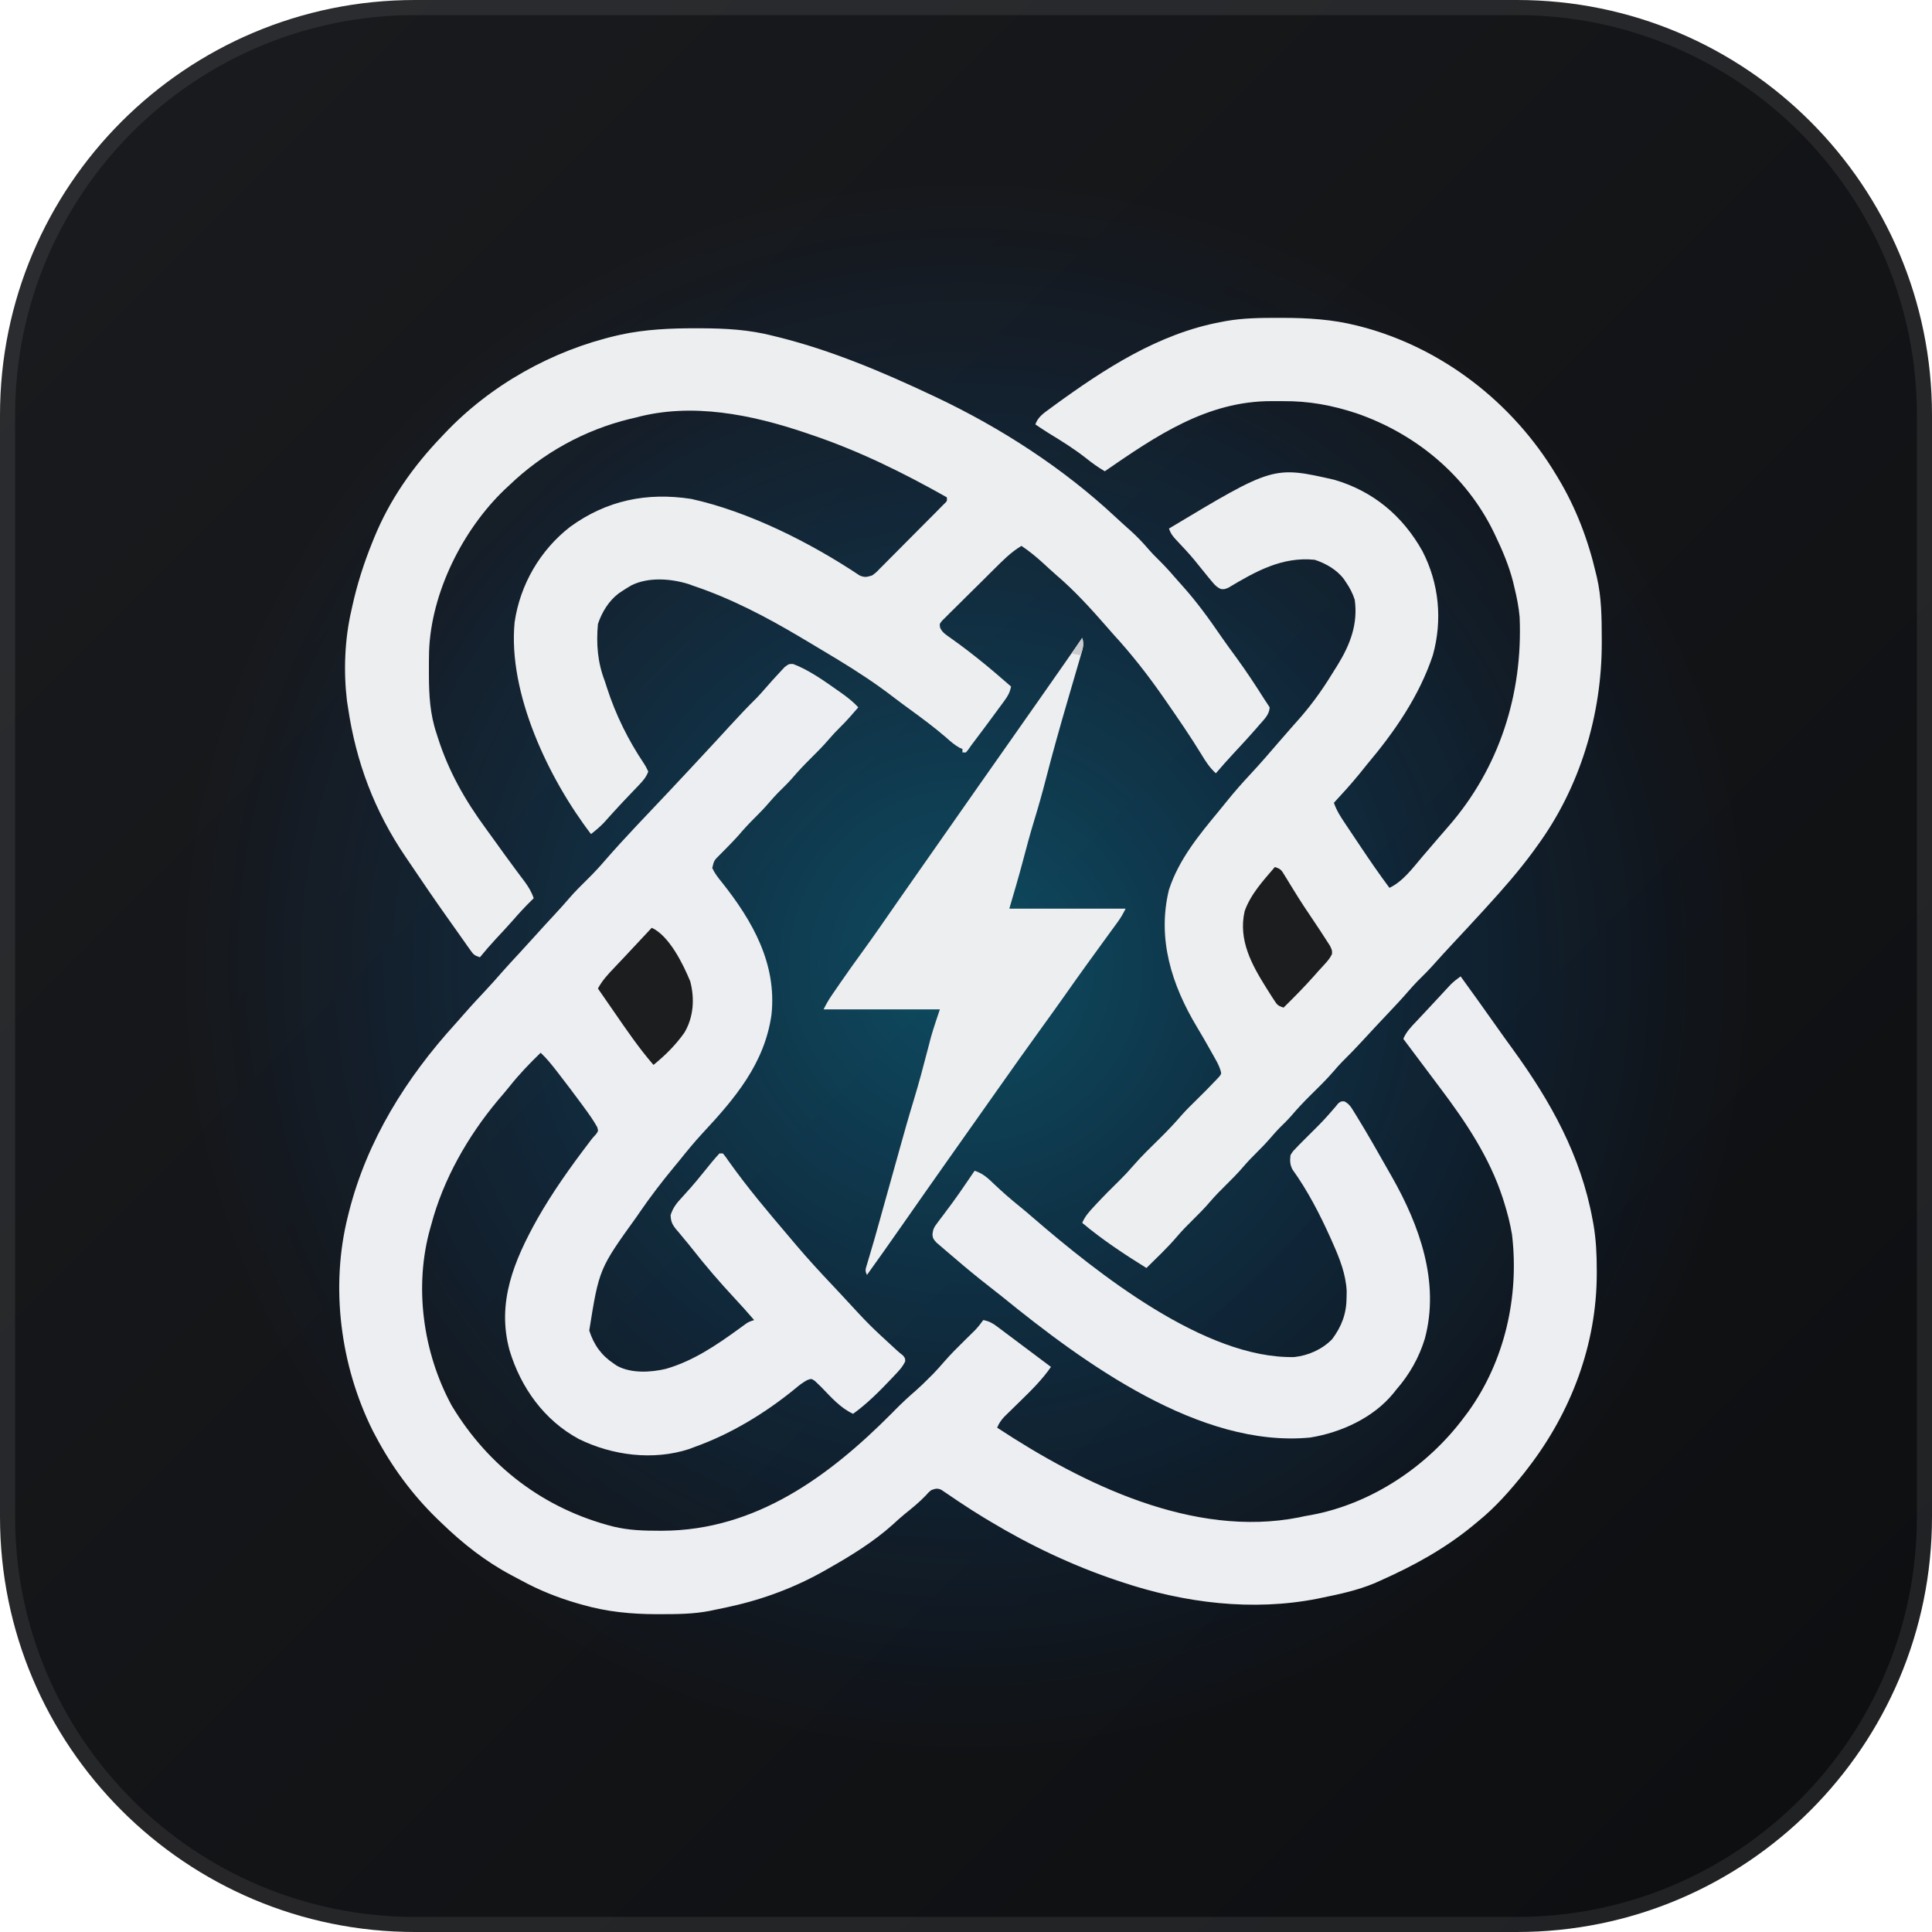
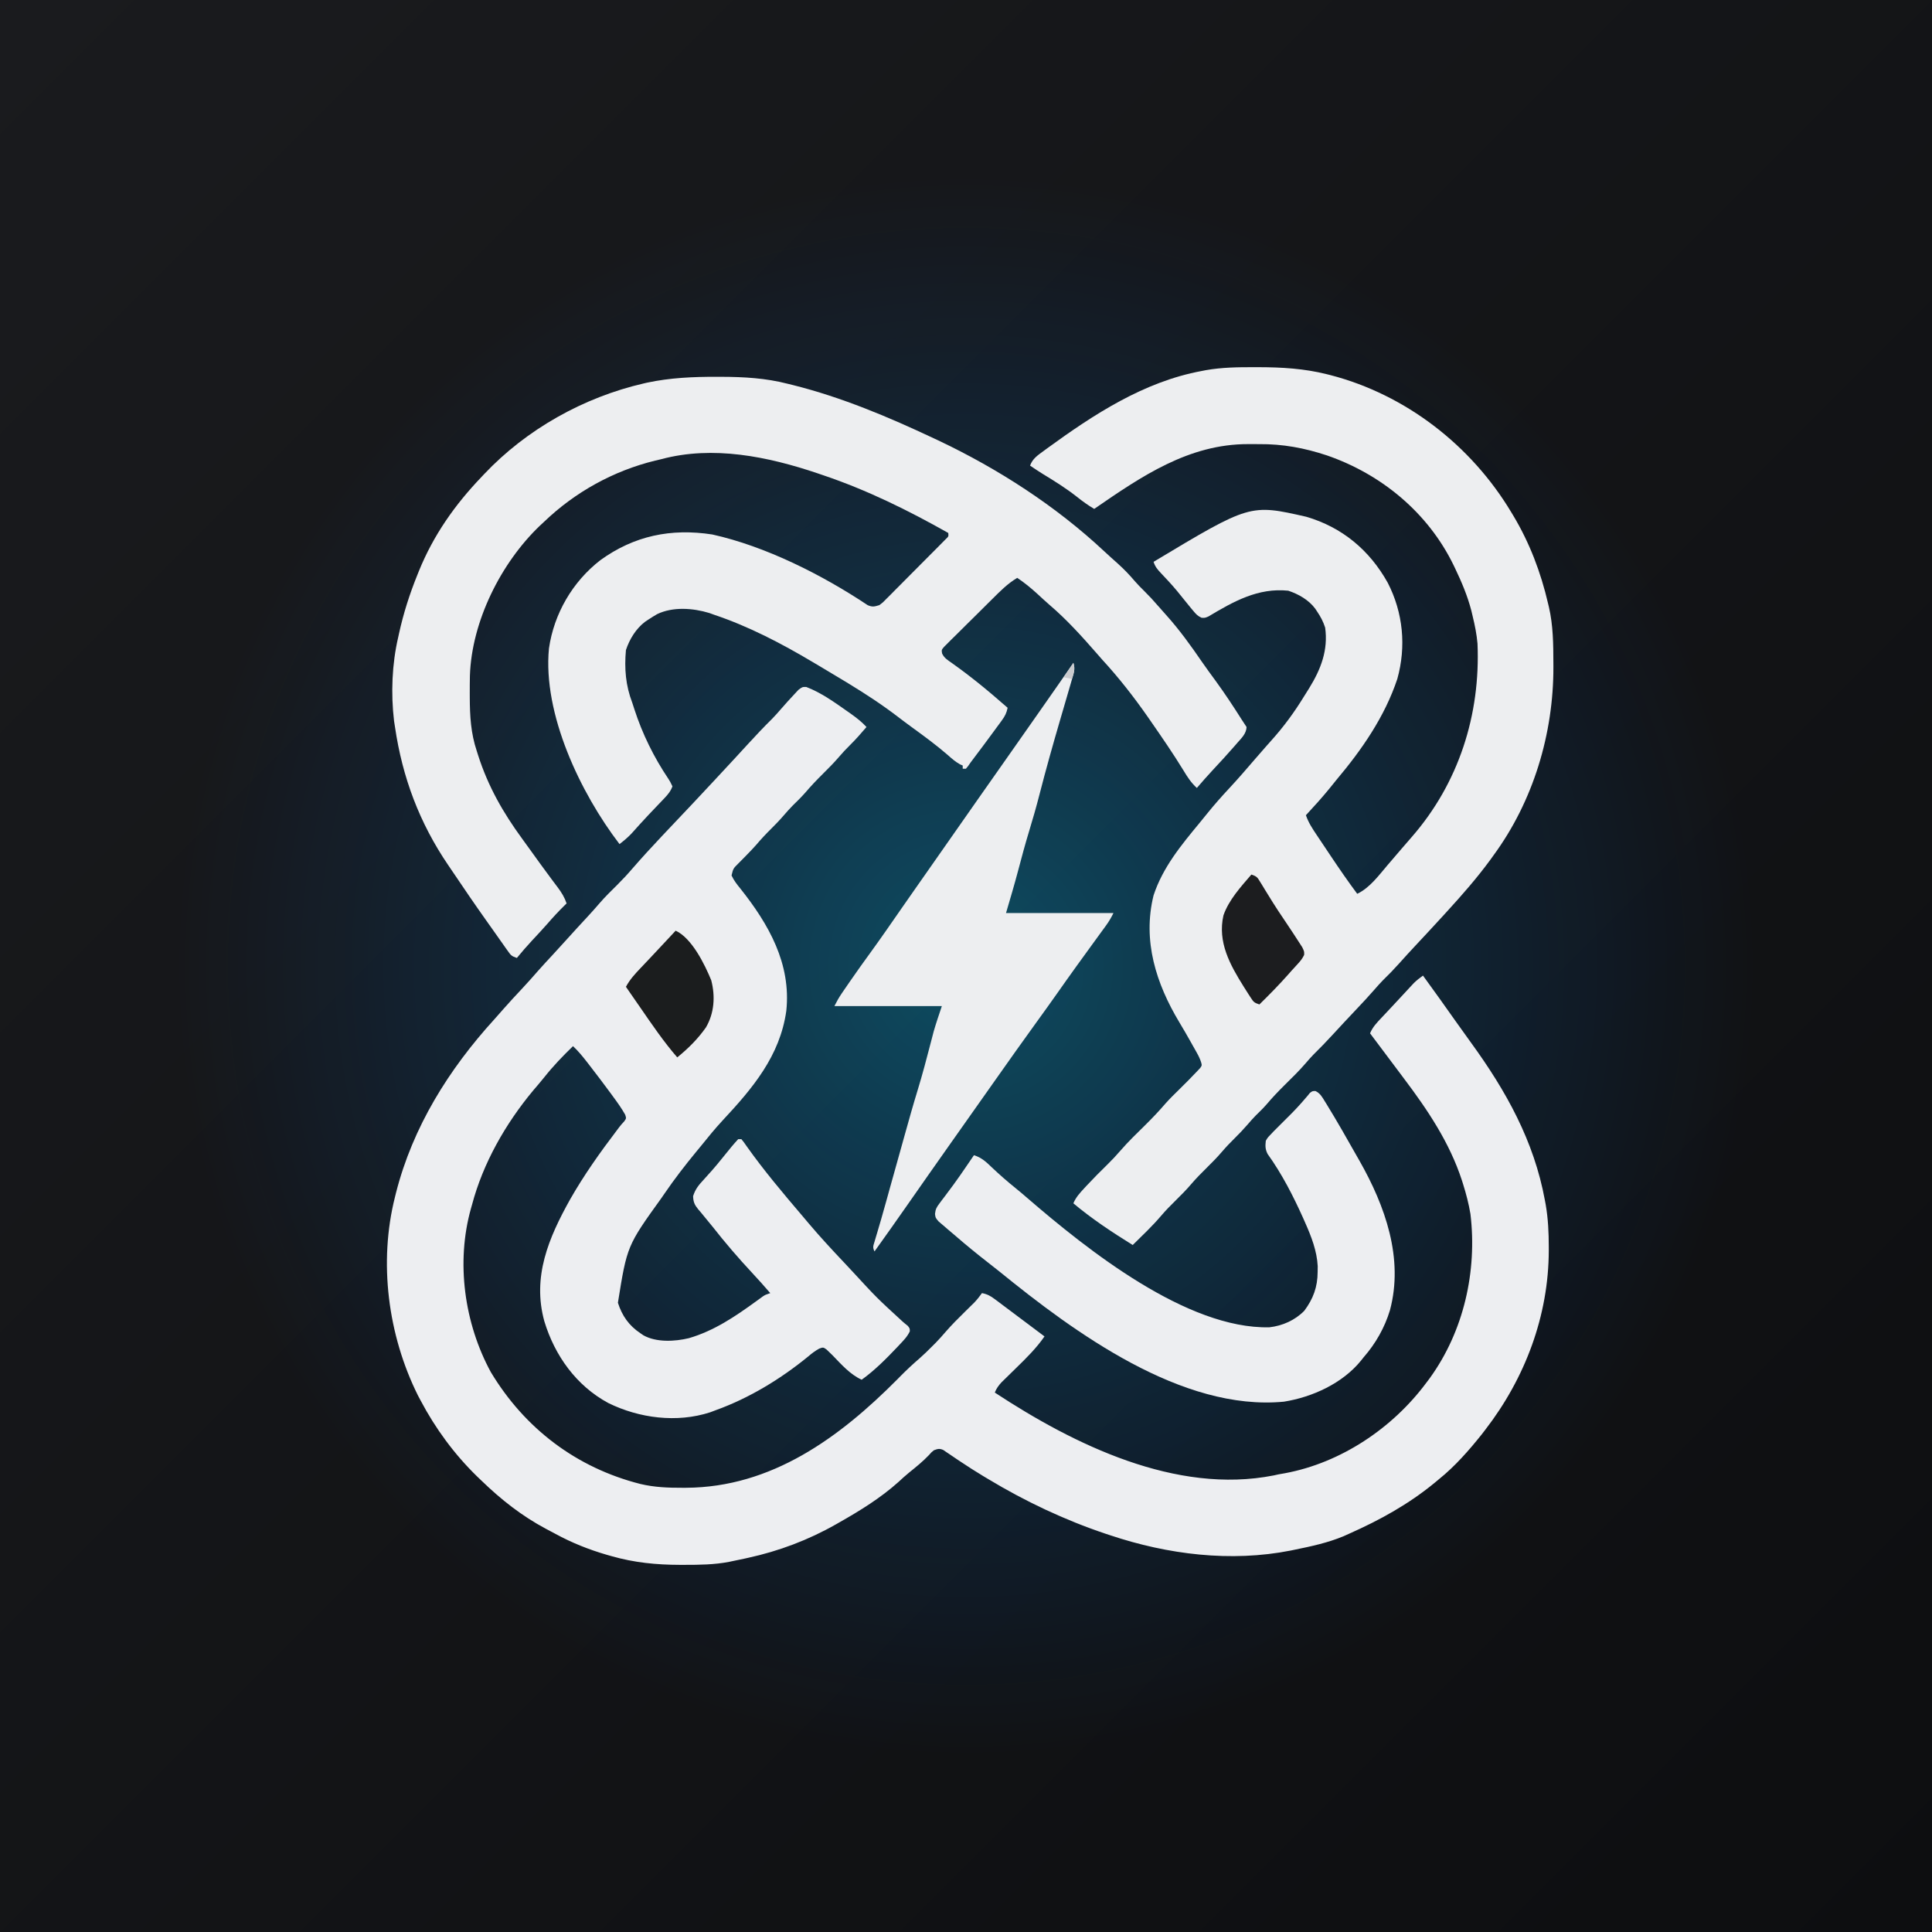
<svg xmlns="http://www.w3.org/2000/svg" viewBox="0 0 1024 1024" width="100%" height="100%">
  <defs>
    <radialGradient id="zapGlow" cx="50%" cy="50%" r="50%">
      <stop offset="0%" stop-color="#00C6FF" stop-opacity="0.32" />
      <stop offset="100%" stop-color="#0072FF" stop-opacity="0" />
    </radialGradient>
    <linearGradient id="bgGrad" x1="0%" y1="0%" x2="100%" y2="100%">
      <stop offset="0%" stop-color="#1A1B1E" />
      <stop offset="100%" stop-color="#0D0E10" />
    </linearGradient>
  </defs>
-   <rect width="1024" height="1024" rx="220" fill="url(#bgGrad)" />
+   <rect width="1024" height="1024" fill="url(#bgGrad)" />
  <circle cx="512" cy="512" r="420" fill="url(#zapGlow)" />
-   <rect width="1024" height="1024" rx="220" fill="none" stroke="rgba(255, 255, 255, 0.08)" stroke-width="16" />
-   <g transform="translate(512, 512) scale(0.92) translate(-1405.05, -767.02)">
+   <g transform="translate(512, 512) scale(0.85) translate(-1405.05, -767.02)">
    <path d="M0 0 C9.271 3.529 17.64 9.562 25.711 15.234 C26.433 15.741 27.155 16.248 27.899 16.771 C31.418 19.286 34.645 21.784 37.586 24.984 C34.204 28.942 30.802 32.835 27.086 36.484 C24.734 38.795 22.536 41.162 20.398 43.672 C17.29 47.286 13.975 50.637 10.586 53.984 C6.622 57.9 2.84 61.88 -0.773 66.125 C-3.203 68.878 -5.834 71.413 -8.449 73.988 C-10.336 75.905 -12.101 77.88 -13.852 79.922 C-16.421 82.912 -19.107 85.716 -21.914 88.484 C-25.21 91.742 -28.311 95.074 -31.305 98.609 C-33.081 100.609 -34.899 102.516 -36.773 104.422 C-37.371 105.038 -37.969 105.655 -38.585 106.29 C-39.79 107.53 -41.006 108.758 -42.235 109.973 C-45.523 113.232 -45.523 113.232 -46.559 117.555 C-45.099 120.653 -43.275 123.02 -41.102 125.672 C-23.377 147.941 -9.305 172.606 -12.414 201.984 C-16.377 230.152 -33.428 250.25 -52.127 270.308 C-56.799 275.343 -61.116 280.626 -65.414 285.984 C-66.444 287.236 -67.475 288.486 -68.508 289.734 C-75.525 298.241 -82.189 306.882 -88.414 315.984 C-88.957 316.775 -89.5 317.566 -90.06 318.38 C-111.721 348.488 -111.721 348.488 -117.414 383.984 C-114.834 392.115 -110.501 398.255 -103.414 402.984 C-102.782 403.416 -102.151 403.848 -101.5 404.293 C-93.44 408.79 -82.014 408.194 -73.234 406.09 C-57.449 401.522 -44.114 392.443 -30.96 382.883 C-30.28 382.39 -29.599 381.898 -28.898 381.391 C-28.297 380.95 -27.696 380.51 -27.077 380.057 C-25.414 378.984 -25.414 378.984 -22.414 377.984 C-26.072 373.721 -29.81 369.541 -33.641 365.432 C-42.282 356.159 -50.535 346.572 -58.352 336.59 C-59.926 334.601 -61.527 332.659 -63.164 330.723 C-64.102 329.581 -65.04 328.439 -65.977 327.297 C-66.658 326.513 -66.658 326.513 -67.354 325.713 C-69.647 322.868 -70.407 321.189 -70.535 317.512 C-69.131 313.095 -67.036 310.576 -63.914 307.234 C-62.817 306.01 -61.72 304.785 -60.625 303.559 C-60.081 302.957 -59.536 302.356 -58.976 301.736 C-56.747 299.236 -54.645 296.652 -52.539 294.047 C-51.474 292.74 -51.474 292.74 -50.387 291.406 C-49.123 289.855 -47.86 288.303 -46.598 286.75 C-45.248 285.123 -43.838 283.547 -42.414 281.984 C-41.754 281.984 -41.094 281.984 -40.414 281.984 C-38.855 283.898 -38.855 283.898 -36.977 286.609 C-26.433 301.469 -14.659 315.431 -2.851 329.293 C-1.42 330.977 0.003 332.668 1.426 334.359 C8.582 342.833 16.077 350.942 23.706 358.991 C25.535 360.93 27.35 362.882 29.16 364.84 C43.96 380.898 43.96 380.898 60.035 395.652 C60.547 396.092 61.059 396.531 61.586 396.984 C62.17 397.455 62.754 397.925 63.355 398.41 C64.586 399.984 64.586 399.984 64.602 401.797 C63.097 405.037 60.771 407.425 58.336 409.984 C57.807 410.548 57.279 411.112 56.734 411.693 C49.898 418.893 42.672 426.192 34.586 431.984 C27.367 428.695 21.889 422.405 16.445 416.781 C15.525 415.892 15.525 415.892 14.586 414.984 C13.635 414.064 13.635 414.064 12.664 413.125 C10.596 411.686 10.596 411.686 8.098 412.586 C5.578 413.989 3.579 415.476 1.398 417.359 C-15.761 431.413 -35.525 443.478 -56.414 450.984 C-57.565 451.419 -58.716 451.853 -59.902 452.301 C-80.667 459.05 -104.138 455.994 -123.383 446.523 C-143.313 435.772 -156.774 417.03 -163.289 395.547 C-170.959 367.808 -160.589 343.474 -147.227 319.547 C-138.55 304.315 -128.482 290.143 -117.875 276.207 C-117.449 275.64 -117.024 275.073 -116.585 274.489 C-115.414 272.984 -115.414 272.984 -113.453 270.855 C-112.159 269.001 -112.159 269.001 -112.867 266.746 C-115.03 262.885 -117.545 259.359 -120.164 255.797 C-120.732 255.017 -121.301 254.238 -121.886 253.435 C-126.169 247.598 -130.545 241.834 -134.977 236.109 C-135.56 235.355 -136.143 234.601 -136.743 233.823 C-139.466 230.338 -142.172 227.012 -145.414 223.984 C-151.752 230.109 -157.684 236.281 -163.176 243.188 C-165.485 246.073 -167.882 248.867 -170.289 251.672 C-187.487 272.337 -201.523 296.915 -208.414 322.984 C-208.708 324.007 -208.708 324.007 -209.008 325.05 C-218.507 358.734 -213.203 396.81 -196.664 427.234 C-175.519 462.408 -143.28 486.876 -103.414 496.984 C-94.675 499.076 -86.06 499.388 -77.102 499.359 C-76.4 499.358 -75.698 499.357 -74.975 499.356 C-21.613 499.108 20.715 468.112 56.898 431.672 C57.867 430.685 57.867 430.685 58.855 429.678 C62.674 425.808 66.61 422.163 70.727 418.612 C73.308 416.352 75.726 413.977 78.148 411.547 C79.016 410.682 79.884 409.817 80.777 408.926 C82.91 406.739 84.917 404.467 86.91 402.152 C90.684 397.801 94.727 393.767 98.836 389.734 C100.239 388.357 101.64 386.976 103.039 385.594 C103.954 384.696 103.954 384.696 104.888 383.78 C106.622 381.947 108.112 380.031 109.586 377.984 C112.861 378.599 114.915 379.731 117.57 381.723 C118.334 382.29 119.097 382.858 119.884 383.443 C120.693 384.055 121.502 384.667 122.336 385.297 C123.169 385.919 124.002 386.541 124.861 387.182 C127.44 389.11 130.013 391.047 132.586 392.984 C134.188 394.184 135.791 395.383 137.395 396.582 C141.13 399.376 144.86 402.178 148.586 404.984 C143.452 412.385 137.258 418.479 130.836 424.734 C128.752 426.765 126.675 428.802 124.602 430.844 C123.229 432.181 123.229 432.181 121.829 433.546 C119.873 435.673 118.669 437.336 117.586 439.984 C166.929 472.429 230.518 503.692 291.496 491.66 C293.026 491.326 293.026 491.326 294.586 490.984 C295.918 490.746 297.25 490.511 298.582 490.277 C333.342 483.811 365.553 462.252 386.586 433.984 C387.707 432.494 387.707 432.494 388.852 430.973 C410.016 401.709 418.455 364.367 414.188 328.65 C413.122 322.293 411.522 316.128 409.586 309.984 C409.356 309.252 409.126 308.52 408.889 307.766 C401.189 284.088 387.455 263.678 372.586 243.984 C371.502 242.537 370.418 241.089 369.336 239.641 C366.884 236.362 364.426 233.088 361.964 229.817 C359.752 226.875 357.544 223.93 355.336 220.984 C354.609 220.015 353.882 219.046 353.133 218.047 C352.367 217.026 352.367 217.026 351.586 215.984 C353.203 212.059 355.894 209.269 358.773 206.234 C359.292 205.681 359.811 205.127 360.346 204.557 C361.478 203.35 362.612 202.144 363.748 200.94 C365.7 198.863 367.638 196.773 369.574 194.68 C370.911 193.239 372.249 191.799 373.586 190.359 C374.22 189.673 374.855 188.986 375.509 188.278 C376.112 187.632 376.715 186.986 377.336 186.32 C377.867 185.748 378.398 185.177 378.945 184.587 C380.711 182.862 382.583 181.424 384.586 179.984 C391.47 189.475 398.319 198.987 405.059 208.581 C408.183 213.021 411.349 217.427 414.544 221.816 C436.366 251.829 453.818 283.096 460.586 319.984 C460.852 321.404 460.852 321.404 461.123 322.853 C462.628 331.6 463.025 340.254 463.023 349.109 C463.025 349.844 463.026 350.579 463.028 351.336 C462.965 391.987 448.308 430.911 423.586 462.984 C422.816 463.985 422.047 464.985 421.254 466.016 C413.258 476.043 404.591 485.92 394.586 493.984 C393.618 494.79 392.65 495.596 391.652 496.426 C375.452 509.711 357.682 519.488 338.586 527.984 C337.395 528.519 336.204 529.054 334.977 529.605 C325.23 533.658 314.899 535.889 304.586 537.984 C303.372 538.236 303.372 538.236 302.134 538.494 C264.691 545.895 225.43 540.961 189.586 528.984 C188.038 528.473 188.038 528.473 186.458 527.951 C161.145 519.45 136.456 507.779 113.586 493.984 C112.52 493.348 111.454 492.711 110.355 492.055 C105.544 489.136 100.808 486.146 96.141 483.004 C95.375 482.494 94.61 481.984 93.822 481.458 C92.314 480.45 90.813 479.432 89.321 478.401 C88.633 477.942 87.946 477.484 87.238 477.012 C86.63 476.597 86.021 476.181 85.394 475.754 C83.055 474.758 81.928 475.096 79.586 475.984 C77.988 477.294 77.988 477.294 76.523 478.984 C72.737 482.949 68.591 486.314 64.32 489.742 C61.946 491.689 59.703 493.702 57.461 495.797 C46.401 505.711 33.48 513.691 20.586 520.984 C19.937 521.357 19.288 521.729 18.62 522.112 C1.495 531.868 -17.029 538.861 -36.289 543.047 C-37.002 543.207 -37.715 543.368 -38.449 543.533 C-40.766 544.044 -43.088 544.518 -45.414 544.984 C-46.694 545.257 -46.694 545.257 -48 545.535 C-57.338 547.336 -66.625 547.425 -76.102 547.422 C-77.392 547.423 -77.392 547.423 -78.708 547.424 C-93.42 547.391 -107.212 546.05 -121.414 541.984 C-122.343 541.722 -123.273 541.46 -124.23 541.189 C-135.54 537.906 -146.16 533.673 -156.495 528.03 C-158.45 526.965 -160.421 525.931 -162.395 524.898 C-177.316 516.951 -190.293 506.717 -202.414 494.984 C-203.36 494.078 -204.306 493.172 -205.281 492.238 C-219.454 478.399 -231.164 462.475 -240.414 444.984 C-240.986 443.907 -241.559 442.829 -242.148 441.719 C-260.811 404.223 -266.737 358.815 -256.414 317.984 C-256.21 317.158 -256.007 316.332 -255.797 315.481 C-245.341 274.354 -222.841 238.401 -194.516 207.301 C-192.702 205.302 -190.926 203.279 -189.164 201.234 C-185.275 196.764 -181.217 192.453 -177.175 188.12 C-173.806 184.503 -170.507 180.841 -167.277 177.098 C-164.232 173.643 -161.087 170.28 -157.957 166.902 C-154.916 163.619 -151.9 160.318 -148.914 156.984 C-144.896 152.498 -140.811 148.078 -136.715 143.662 C-134.059 140.792 -131.451 137.898 -128.914 134.922 C-125.422 130.873 -121.615 127.162 -117.816 123.404 C-114.491 120.1 -111.338 116.714 -108.293 113.148 C-96.331 99.371 -83.507 86.279 -71.027 72.972 C-62.42 63.794 -53.822 54.607 -45.289 45.359 C-44.804 44.834 -44.32 44.309 -43.821 43.768 C-41.303 41.038 -38.79 38.304 -36.281 35.566 C-31.355 30.198 -26.395 24.911 -21.199 19.801 C-19.395 17.965 -17.714 16.064 -16.039 14.109 C-13.18 10.824 -10.277 7.591 -7.289 4.422 C-6.079 3.121 -6.079 3.121 -4.844 1.793 C-2.414 -0.016 -2.414 -0.016 0 0 Z" fill="#EDEEF1" transform="translate(1305.414,593.0156)" />
    <path d="M0 0 C0.905 0 1.81 0 2.742 0.001 C17.192 0.034 31.113 0.845 45.188 4.375 C45.92 4.557 46.653 4.739 47.408 4.926 C94.538 17.146 135.312 48.892 160.188 90.375 C160.797 91.38 160.797 91.38 161.418 92.405 C171.687 109.511 178.678 127.957 183.188 147.375 C183.351 148.05 183.515 148.725 183.684 149.42 C186.382 161.027 186.473 172.708 186.5 184.562 C186.504 185.323 186.507 186.084 186.511 186.868 C186.616 228.553 173.961 270.602 149.188 304.375 C148.494 305.339 147.8 306.303 147.086 307.297 C138.818 318.574 129.617 329.062 120.188 339.375 C119.359 340.285 118.53 341.195 117.676 342.133 C111.913 348.442 106.093 354.696 100.253 360.933 C96.897 364.523 93.582 368.143 90.312 371.812 C87.1 375.412 83.777 378.847 80.305 382.195 C78.438 384.117 76.681 386.083 74.926 388.105 C71.226 392.364 67.383 396.471 63.5 400.562 C58.526 405.822 53.579 411.101 48.688 416.438 C44.877 420.592 40.972 424.624 36.953 428.578 C35.256 430.306 33.689 432.089 32.125 433.938 C27.915 438.848 23.268 443.319 18.676 447.867 C14.838 451.682 11.15 455.552 7.656 459.688 C5.539 462.121 3.23 464.342 0.93 466.602 C-0.86 468.423 -2.525 470.312 -4.188 472.25 C-6.779 475.26 -9.485 478.086 -12.312 480.875 C-15.037 483.563 -17.645 486.273 -20.125 489.188 C-23.188 492.764 -26.465 496.069 -29.812 499.375 C-33.097 502.62 -36.32 505.854 -39.312 509.375 C-42.305 512.896 -45.528 516.13 -48.812 519.375 C-52.055 522.578 -55.242 525.766 -58.188 529.25 C-63.639 535.672 -69.824 541.461 -75.812 547.375 C-88.632 539.417 -101.241 531.083 -112.812 521.375 C-111.21 517.57 -108.792 514.95 -106 511.938 C-105.281 511.161 -105.281 511.161 -104.548 510.368 C-100.312 505.828 -95.935 501.431 -91.493 497.092 C-88.704 494.35 -86.064 491.546 -83.516 488.578 C-78.601 482.894 -73.192 477.709 -67.84 472.441 C-63.537 468.18 -59.419 463.854 -55.475 459.26 C-52.733 456.151 -49.772 453.274 -46.812 450.375 C-41.018 444.636 -41.018 444.636 -35.375 438.75 C-34.573 437.895 -34.573 437.895 -33.754 437.023 C-32.602 435.412 -32.602 435.412 -33.135 433.501 C-33.808 431.389 -34.628 429.645 -35.711 427.715 C-36.102 427.014 -36.494 426.312 -36.897 425.59 C-37.536 424.463 -37.536 424.463 -38.188 423.312 C-38.629 422.521 -39.071 421.73 -39.527 420.914 C-41.85 416.771 -44.224 412.666 -46.676 408.598 C-61.224 384.377 -69.786 357.706 -62.812 329.375 C-57.077 311.901 -45.541 297.99 -34.016 284.047 C-32.555 282.276 -31.107 280.495 -29.672 278.703 C-25.165 273.094 -20.457 267.756 -15.547 262.504 C-9.921 256.466 -4.552 250.213 0.826 243.955 C2.456 242.064 4.1 240.186 5.75 238.312 C6.533 237.411 6.533 237.411 7.332 236.492 C8.369 235.309 9.409 234.13 10.462 232.962 C18.279 224.295 24.897 215.279 30.992 205.325 C32.062 203.58 33.156 201.849 34.254 200.121 C41.527 188.324 46.153 176.417 44.188 162.375 C42.985 158.66 41.379 155.596 39.188 152.375 C38.803 151.792 38.419 151.21 38.023 150.609 C33.928 145.093 27.617 141.525 21.188 139.375 C2.352 137.428 -12.974 146.113 -28.578 155.441 C-30.812 156.375 -30.812 156.375 -32.91 156.238 C-35.256 155.174 -36.359 153.985 -38 152 C-38.607 151.276 -39.214 150.551 -39.84 149.805 C-41.188 148.144 -42.534 146.483 -43.879 144.82 C-44.599 143.931 -45.32 143.041 -46.062 142.125 C-46.81 141.202 -47.558 140.279 -48.328 139.328 C-51.512 135.543 -54.857 131.925 -58.271 128.347 C-60.466 126.012 -61.784 124.46 -62.812 121.375 C-2.701 85.285 -2.701 85.285 32.426 93.273 C54.816 99.83 71.858 114.097 83.188 134.375 C92.83 153.069 94.827 174.154 89.188 194.375 C81.346 217.939 67.061 238.547 51.188 257.375 C49.707 259.207 48.228 261.041 46.75 262.875 C42.1 268.569 37.183 273.984 32.188 279.375 C33.773 283.972 36.219 287.696 38.914 291.695 C39.381 292.395 39.847 293.094 40.328 293.814 C41.316 295.293 42.306 296.771 43.298 298.247 C44.791 300.469 46.277 302.695 47.762 304.922 C53.072 312.867 58.479 320.709 64.188 328.375 C72.062 324.625 77.606 316.912 83.188 310.375 C84.093 309.321 85 308.268 85.906 307.215 C87.967 304.82 90.02 302.419 92.07 300.016 C94.048 297.698 96.042 295.397 98.055 293.109 C127.464 259.464 141.099 216.751 139.188 172.375 C138.682 166.583 137.568 161.016 136.188 155.375 C135.77 153.604 135.77 153.604 135.344 151.797 C132.939 142.552 129.304 133.965 125.188 125.375 C124.878 124.729 124.568 124.082 124.25 123.416 C108.355 90.786 79.38 66.786 45.289 55.008 C31.181 50.34 17.758 47.857 2.926 47.984 C0.689 48 -1.547 47.984 -3.785 47.965 C-40.934 47.911 -70.329 68.067 -99.812 88.375 C-103.68 86.103 -107.119 83.616 -110.625 80.812 C-117.422 75.469 -124.647 70.966 -132.027 66.481 C-134.668 64.845 -137.24 63.117 -139.812 61.375 C-138.269 57.036 -134.955 54.865 -131.375 52.25 C-130.346 51.49 -130.346 51.49 -129.296 50.715 C-100.109 29.454 -68.925 9.063 -32.812 2.375 C-31.965 2.209 -31.117 2.043 -30.244 1.871 C-20.167 0.09 -10.209 -0.022 0 0 Z" fill="#EDEEF0" transform="translate(1584.812,393.625)" />
    <path d="M0 0 C1.39 0.002 1.39 0.002 2.808 0.004 C17.062 0.054 30.583 0.786 44.438 4.375 C45.462 4.627 46.487 4.88 47.542 5.14 C77.995 12.757 107.099 25.032 135.438 38.375 C136.362 38.809 137.286 39.243 138.238 39.689 C175.556 57.365 211.418 80.513 241.625 108.75 C244.463 111.398 247.353 113.98 250.25 116.562 C254.039 119.998 257.472 123.535 260.762 127.445 C262.567 129.524 264.474 131.446 266.438 133.375 C269.557 136.459 272.501 139.623 275.352 142.957 C276.97 144.833 278.61 146.676 280.273 148.512 C288.586 157.77 295.686 167.616 302.706 177.876 C305.441 181.823 308.287 185.688 311.125 189.562 C316.864 197.433 322.205 205.526 327.407 213.76 C328.397 215.311 329.417 216.844 330.438 218.375 C330.267 222.552 327.248 225.319 324.625 228.312 C324.139 228.877 323.652 229.442 323.151 230.024 C318.613 235.258 313.911 240.34 309.188 245.406 C305.853 248.989 302.624 252.661 299.438 256.375 C295.907 253.171 293.551 249.555 291.125 245.5 C284.618 234.863 277.543 224.618 270.438 214.375 C269.952 213.675 269.467 212.976 268.967 212.255 C260.189 199.657 250.833 187.683 240.438 176.375 C239.266 175.046 238.099 173.713 236.938 172.375 C227.673 161.772 218.272 151.341 207.535 142.191 C204.928 139.934 202.408 137.59 199.875 135.25 C195.898 131.617 191.916 128.361 187.438 125.375 C181.436 128.934 176.776 133.696 171.848 138.594 C170.944 139.489 170.04 140.384 169.109 141.306 C167.207 143.192 165.308 145.081 163.413 146.974 C160.981 149.401 158.533 151.81 156.082 154.217 C153.743 156.519 151.421 158.839 149.098 161.156 C148.214 162.02 147.331 162.884 146.421 163.773 C145.62 164.581 144.818 165.389 143.992 166.221 C143.28 166.928 142.567 167.636 141.833 168.364 C140.208 170.261 140.208 170.261 140.576 172.511 C141.91 175.398 144.048 176.616 146.625 178.438 C147.726 179.233 148.827 180.03 149.926 180.828 C150.503 181.244 151.08 181.66 151.674 182.088 C154.602 184.225 157.461 186.449 160.312 188.688 C160.887 189.138 161.461 189.588 162.052 190.052 C168.68 195.297 175.065 200.825 181.438 206.375 C180.823 209.587 179.741 211.654 177.812 214.281 C177.275 215.02 176.737 215.758 176.183 216.519 C175.319 217.685 175.319 217.685 174.438 218.875 C173.852 219.674 173.267 220.474 172.665 221.297 C170.93 223.662 169.186 226.02 167.438 228.375 C166.96 229.018 166.483 229.661 165.991 230.323 C163.489 233.686 160.968 237.034 158.438 240.375 C157.904 241.141 157.37 241.906 156.82 242.695 C156.364 243.25 155.908 243.804 155.438 244.375 C154.778 244.375 154.118 244.375 153.438 244.375 C153.438 243.715 153.438 243.055 153.438 242.375 C152.62 242.027 152.62 242.027 151.785 241.672 C148.774 240.009 146.457 237.901 143.875 235.625 C136.942 229.627 129.611 224.243 122.199 218.855 C119.214 216.686 116.257 214.489 113.332 212.238 C103.421 204.618 93.111 197.878 82.438 191.375 C81.628 190.88 80.818 190.385 79.983 189.875 C75.001 186.837 69.996 183.838 64.97 180.871 C63.294 179.881 61.62 178.888 59.948 177.891 C40.416 166.278 20.03 155.608 -1.562 148.375 C-2.546 148.018 -3.53 147.661 -4.543 147.293 C-14.815 144.17 -27.285 143.253 -37.125 148 C-38.969 149.073 -40.786 150.194 -42.562 151.375 C-43.25 151.831 -43.937 152.288 -44.645 152.758 C-50.361 157.117 -54.306 163.605 -56.562 170.375 C-57.604 181.965 -56.757 192.496 -52.562 203.375 C-52.139 204.662 -51.722 205.951 -51.312 207.242 C-46.336 222.633 -39.114 237.286 -30.079 250.708 C-28.984 252.406 -28.984 252.406 -27.562 255.375 C-28.676 258.427 -30.427 260.517 -32.652 262.844 C-33.267 263.492 -33.881 264.14 -34.514 264.808 C-35.497 265.831 -35.497 265.831 -36.5 266.875 C-37.861 268.307 -39.222 269.739 -40.582 271.172 C-41.256 271.88 -41.929 272.589 -42.624 273.318 C-46.213 277.126 -49.702 281.026 -53.195 284.922 C-55.509 287.319 -57.915 289.358 -60.562 291.375 C-84.888 259.598 -108.506 210.263 -104.562 169.375 C-101.414 147.684 -89.878 127.821 -72.562 114.375 C-51.478 99.092 -28.425 94.352 -2.75 98.312 C30.472 105.65 65.92 123.536 94.175 142.389 C97.125 143.675 98.38 143.317 101.438 142.375 C103.763 140.639 103.763 140.639 105.952 138.346 C106.813 137.492 107.673 136.637 108.56 135.757 C109.475 134.828 110.39 133.899 111.332 132.941 C112.288 131.983 113.245 131.025 114.203 130.068 C116.204 128.064 118.197 126.054 120.186 124.038 C122.74 121.45 125.306 118.877 127.877 116.307 C129.852 114.332 131.821 112.352 133.788 110.37 C135.193 108.955 136.602 107.544 138.01 106.132 C138.854 105.274 139.699 104.417 140.57 103.533 C141.318 102.777 142.067 102.021 142.839 101.241 C144.654 99.531 144.654 99.531 144.438 97.375 C119.272 83.182 93.843 70.624 66.438 61.375 C65.246 60.969 64.054 60.563 62.827 60.144 C31.967 49.737 -2.307 42.676 -34.562 51.375 C-35.8 51.665 -37.038 51.955 -38.312 52.254 C-64.324 58.623 -88.266 71.856 -107.562 90.375 C-108.444 91.194 -109.326 92.012 -110.234 92.855 C-134.557 116.113 -152.76 152.539 -153.853 186.424 C-153.931 190.116 -153.948 193.807 -153.938 197.5 C-153.936 198.277 -153.935 199.054 -153.934 199.855 C-153.885 211.501 -153.297 222.26 -149.562 233.375 C-149.294 234.222 -149.026 235.07 -148.749 235.943 C-142.53 255.383 -133.161 271.817 -121.146 288.21 C-119.518 290.436 -117.905 292.673 -116.297 294.914 C-112.024 300.86 -107.747 306.8 -103.367 312.668 C-102.863 313.346 -102.358 314.025 -101.838 314.724 C-100.893 315.992 -99.943 317.257 -98.988 318.518 C-96.632 321.682 -94.821 324.627 -93.562 328.375 C-93.987 328.788 -94.411 329.2 -94.848 329.625 C-98.564 333.285 -102.07 337.049 -105.473 341 C-108.648 344.609 -111.93 348.119 -115.212 351.631 C-118.455 355.118 -121.543 358.692 -124.562 362.375 C-127.864 361.274 -128.282 360.763 -130.207 358.043 C-130.711 357.338 -131.215 356.634 -131.734 355.908 C-132.546 354.747 -132.546 354.747 -133.375 353.562 C-133.952 352.749 -134.529 351.936 -135.123 351.098 C-136.342 349.377 -137.557 347.654 -138.769 345.928 C-140.422 343.575 -142.088 341.232 -143.758 338.891 C-150.812 328.961 -157.67 318.893 -164.475 308.792 C-165.432 307.373 -166.393 305.957 -167.357 304.543 C-185.287 278.207 -195.947 249.847 -200.562 218.375 C-200.757 217.128 -200.952 215.882 -201.152 214.598 C-203.184 197.513 -202.465 179.116 -198.562 162.375 C-198.391 161.59 -198.219 160.806 -198.042 159.998 C-195.268 147.376 -191.407 135.349 -186.562 123.375 C-186.26 122.62 -185.957 121.865 -185.645 121.086 C-176.555 98.716 -163.217 79.774 -146.562 62.375 C-146.042 61.822 -145.522 61.269 -144.985 60.699 C-118.544 32.693 -82.942 12.769 -45.438 4.125 C-44.455 3.898 -44.455 3.898 -43.452 3.666 C-29.039 0.588 -14.682 -0.036 0 0 Z" fill="#EDEEF0" transform="translate(1249.562,399.625)" />
    <path d="M0 0 C3.042 1.524 4.072 3.578 5.863 6.465 C6.236 7.063 6.608 7.662 6.992 8.278 C13.608 19.036 19.834 30.036 26.051 41.027 C26.748 42.249 26.748 42.249 27.46 43.495 C43.463 71.655 55.145 104.348 46.445 136.73 C43.134 147.62 37.532 157.48 30.051 166.027 C29.521 166.699 28.991 167.371 28.445 168.062 C16.918 182.273 -1.811 190.849 -19.652 193.711 C-83.245 199.814 -150.159 150.675 -197.161 112.468 C-199.524 110.564 -201.917 108.7 -204.312 106.836 C-211.146 101.518 -217.833 96.052 -224.378 90.381 C-225.977 89.004 -227.591 87.647 -229.207 86.289 C-230.226 85.411 -231.244 84.532 -232.262 83.652 C-233.617 82.496 -233.617 82.496 -235 81.316 C-236.949 79.027 -236.949 79.027 -237.225 76.626 C-236.913 73.689 -236.26 72.496 -234.492 70.164 C-233.961 69.449 -233.43 68.734 -232.884 67.998 C-232.019 66.868 -232.019 66.868 -231.137 65.715 C-229.948 64.118 -228.76 62.521 -227.574 60.922 C-226.971 60.113 -226.368 59.304 -225.746 58.471 C-222.955 54.675 -220.291 50.795 -217.637 46.902 C-217.163 46.21 -216.69 45.517 -216.202 44.803 C-215.116 43.213 -214.032 41.62 -212.949 40.027 C-208.252 41.475 -205.272 44.238 -201.824 47.59 C-196.951 52.208 -191.967 56.57 -186.727 60.773 C-184.303 62.741 -181.934 64.758 -179.576 66.803 C-142.384 98.881 -80.273 148.504 -28.746 147.34 C-20.584 146.428 -12.706 142.935 -6.949 137.027 C-1.393 129.541 1.333 122.228 1.363 112.84 C1.388 111.055 1.388 111.055 1.414 109.234 C0.927 99.732 -2.56 90.752 -6.387 82.152 C-6.817 81.175 -7.247 80.197 -7.691 79.19 C-13.903 65.358 -20.968 51.582 -29.84 39.246 C-31.311 36.304 -31.328 34.277 -30.949 31.027 C-29.84 29.113 -29.84 29.113 -28.199 27.402 C-27.248 26.393 -27.248 26.393 -26.277 25.363 C-25.125 24.207 -25.125 24.207 -23.949 23.027 C-23.488 22.565 -23.028 22.102 -22.553 21.626 C-20.499 19.568 -18.442 17.514 -16.374 15.47 C-12.869 11.995 -9.54 8.421 -6.352 4.648 C-5.657 3.846 -5.657 3.846 -4.949 3.027 C-4.476 2.441 -4.003 1.854 -3.516 1.25 C-1.949 0.027 -1.949 0.027 0 0 Z" fill="#EDEEF1" transform="translate(1622.949,844.9727)" />
    <path d="M0 0 C1.333 3.999 0.157 6.791 -1 10.688 C-1.226 11.476 -1.453 12.264 -1.686 13.076 C-2.448 15.72 -3.223 18.36 -4 21 C-4.55 22.883 -5.099 24.766 -5.648 26.648 C-6.521 29.638 -7.394 32.628 -8.269 35.618 C-12.753 50.957 -17.084 66.333 -21.062 81.812 C-23.085 89.679 -25.295 97.46 -27.678 105.225 C-30.103 113.192 -32.256 121.226 -34.377 129.279 C-36.751 138.247 -39.378 147.086 -42 156 C-19.89 156 2.22 156 25 156 C23.556 158.887 22.283 161.14 20.418 163.695 C19.648 164.755 19.648 164.755 18.863 165.836 C18.31 166.591 17.757 167.347 17.188 168.125 C16.005 169.751 14.823 171.378 13.641 173.004 C13.035 173.834 12.43 174.665 11.807 175.52 C9.008 179.361 6.222 183.211 3.438 187.062 C2.9 187.806 2.362 188.55 1.807 189.317 C-2.33 195.048 -6.41 200.818 -10.476 206.599 C-14.698 212.593 -18.984 218.539 -23.283 224.478 C-31.766 236.199 -40.132 248.001 -48.468 259.827 C-50.977 263.386 -53.489 266.943 -56 270.5 C-57 271.917 -58 273.333 -59 274.75 C-65 283.25 -65 283.25 -66.5 285.374 C-67.501 286.793 -68.503 288.212 -69.504 289.632 C-71.978 293.137 -74.453 296.641 -76.93 300.145 C-85.879 312.807 -94.769 325.511 -103.648 338.223 C-110.379 347.854 -117.144 357.458 -124 367 C-125.299 364.402 -124.779 363.59 -123.961 360.844 C-123.713 359.996 -123.465 359.148 -123.209 358.274 C-122.934 357.359 -122.659 356.443 -122.375 355.5 C-121.808 353.568 -121.242 351.636 -120.676 349.703 C-120.39 348.736 -120.105 347.768 -119.811 346.771 C-118.69 342.941 -117.622 339.098 -116.562 335.25 C-116.155 333.777 -115.748 332.305 -115.34 330.832 C-115.127 330.063 -114.914 329.295 -114.695 328.502 C-113.05 322.579 -111.389 316.661 -109.729 310.742 C-108.216 305.346 -106.706 299.948 -105.207 294.547 C-102.582 285.106 -99.932 275.682 -97.062 266.312 C-94.064 256.517 -91.462 246.619 -88.891 236.704 C-88.574 235.492 -88.256 234.28 -87.93 233.031 C-87.654 231.965 -87.378 230.898 -87.093 229.799 C-85.563 224.481 -83.75 219.249 -82 214 C-104.11 214 -126.22 214 -149 214 C-147.564 211.127 -146.207 208.704 -144.418 206.086 C-143.905 205.335 -143.392 204.584 -142.864 203.81 C-142.311 203.006 -141.758 202.203 -141.188 201.375 C-140.318 200.108 -140.318 200.108 -139.431 198.815 C-135.073 192.493 -130.604 186.258 -126.086 180.05 C-119.571 171.074 -113.28 161.942 -106.962 152.827 C-103.945 148.48 -100.911 144.146 -97.875 139.812 C-97.305 138.999 -96.736 138.186 -96.149 137.348 C-95.005 135.716 -93.862 134.084 -92.718 132.452 C-89.81 128.302 -86.905 124.151 -84 120 C-82.833 118.333 -81.667 116.667 -80.5 115 C-79.922 114.175 -79.345 113.35 -78.75 112.5 C-76.125 108.75 -76.125 108.75 -73.5 105 C-72.922 104.175 -72.345 103.35 -71.75 102.499 C-70.585 100.835 -69.419 99.171 -68.254 97.507 C-65.312 93.303 -62.37 89.099 -59.43 84.895 C-53.483 76.392 -47.523 67.899 -41.534 59.426 C-35.931 51.495 -30.369 43.537 -24.804 35.579 C-22.976 32.966 -21.147 30.354 -19.316 27.742 C-12.85 18.514 -6.398 9.276 0 0 Z" fill="#EDEEF0" transform="translate(1472,578)" />
    <path d="M0 0 C10.111 4.62 18.142 21.028 22.191 30.906 C24.801 40.89 24.108 51.341 18.906 60.285 C13.846 67.493 7.829 73.479 1 79 C-7.467 69.234 -14.675 58.627 -22 48 C-22.966 46.606 -23.932 45.213 -24.898 43.82 C-26.937 40.883 -28.97 37.943 -31 35 C-28.528 30.37 -25.283 26.885 -21.688 23.125 C-20.439 21.804 -19.19 20.482 -17.941 19.16 C-16.975 18.141 -16.975 18.141 -15.989 17.102 C-12.682 13.607 -9.405 10.083 -6.125 6.562 C-4.94 5.293 -3.755 4.023 -2.57 2.754 C-1.722 1.845 -0.874 0.936 0 0 Z" fill="#1B1D1E" transform="translate(1224,745)" />
    <path d="M0 0 C3.459 1.153 3.742 1.73 5.566 4.727 C6.047 5.504 6.527 6.281 7.022 7.082 C7.531 7.921 8.039 8.76 8.562 9.625 C9.64 11.371 10.72 13.116 11.801 14.859 C12.608 16.166 12.608 16.166 13.432 17.498 C15.631 21.008 17.931 24.444 20.25 27.875 C21.838 30.247 23.421 32.622 25 35 C25.403 35.607 25.807 36.213 26.222 36.838 C27.392 38.612 28.542 40.398 29.688 42.188 C30.351 43.212 31.015 44.237 31.699 45.293 C33 48 33 48 32.895 50.137 C31.846 52.321 30.641 53.839 29 55.625 C28.366 56.322 27.732 57.02 27.078 57.738 C26.392 58.485 25.707 59.231 25 60 C24.314 60.777 23.628 61.555 22.922 62.355 C17.197 68.832 11.16 74.943 5 81 C1.683 79.894 1.356 79.467 -0.453 76.676 C-0.904 75.984 -1.356 75.291 -1.821 74.578 C-2.292 73.83 -2.764 73.083 -3.25 72.312 C-3.737 71.548 -4.223 70.784 -4.724 69.996 C-13.299 56.324 -21.205 42.133 -17.418 25.434 C-14 15.71 -6.642 7.713 0 0 Z" fill="#1C1D1F" transform="translate(1583,710)" />
    <path d="M0 0 C1.312 3.937 0.243 6.125 -1 10 C-2.65 9.67 -4.3 9.34 -6 9 C-4.02 6.03 -2.04 3.06 0 0 Z" fill="#CACBCE" transform="translate(1472,578)" />
  </g>
</svg>
